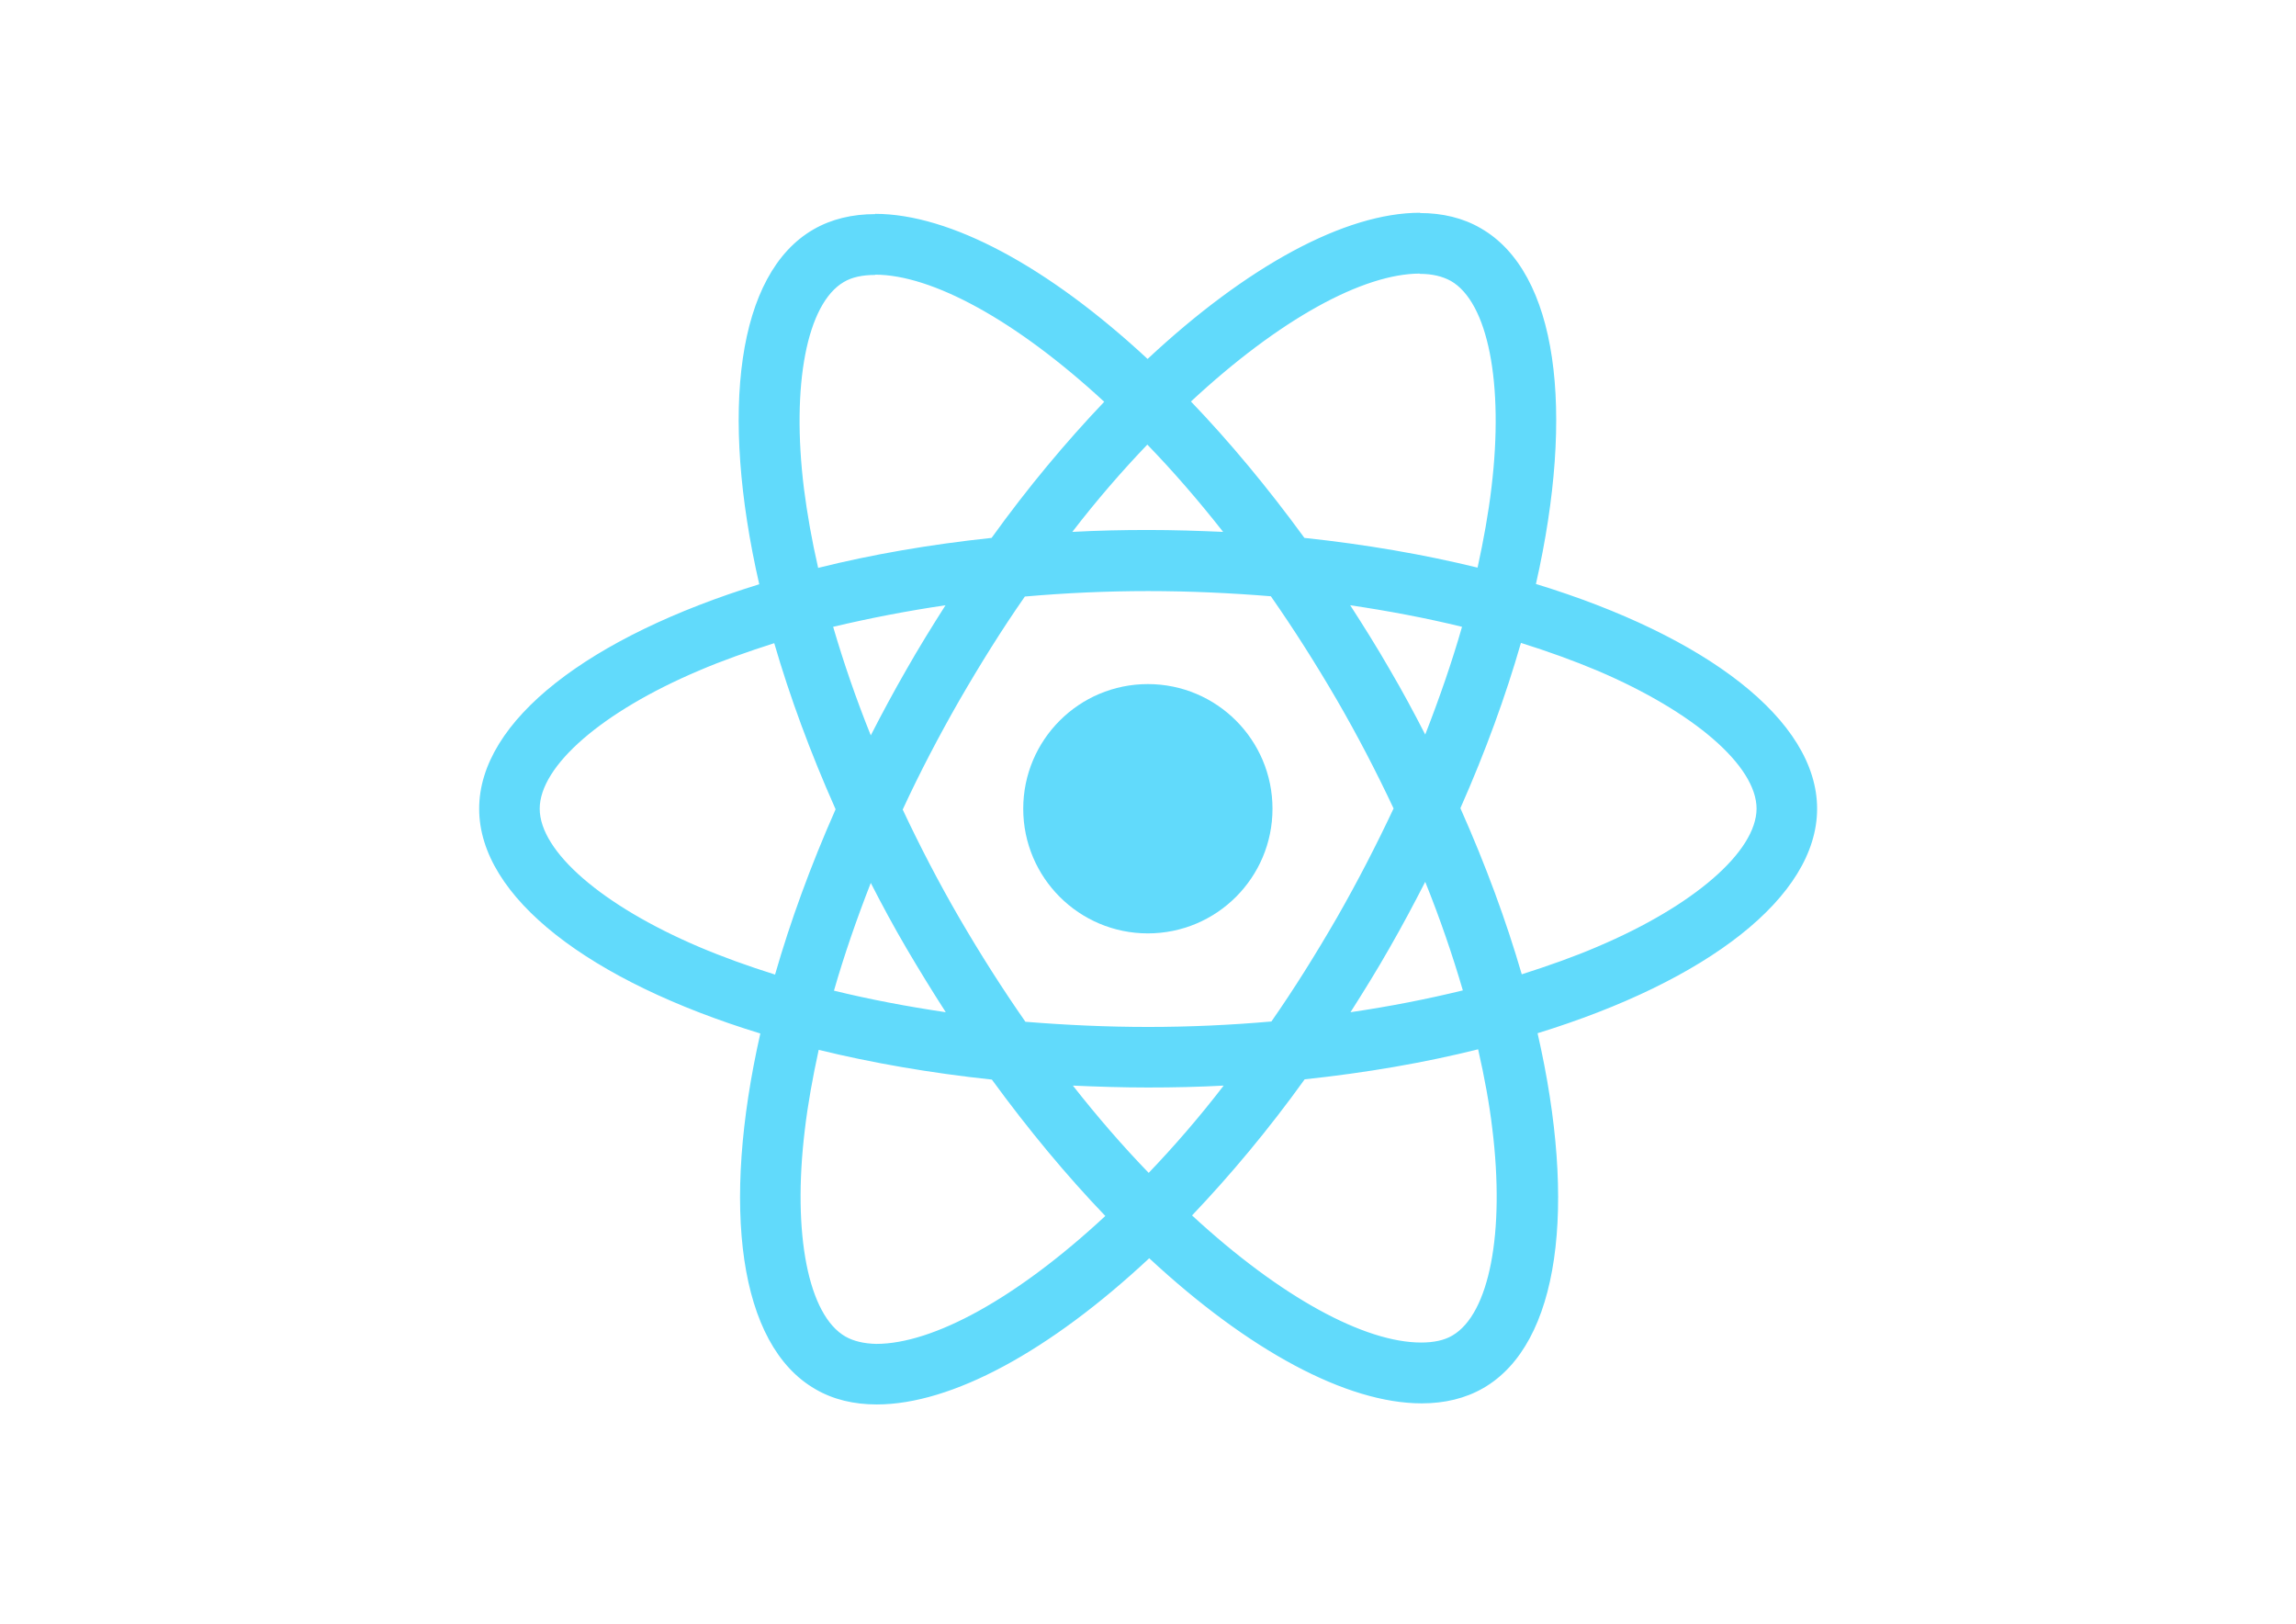
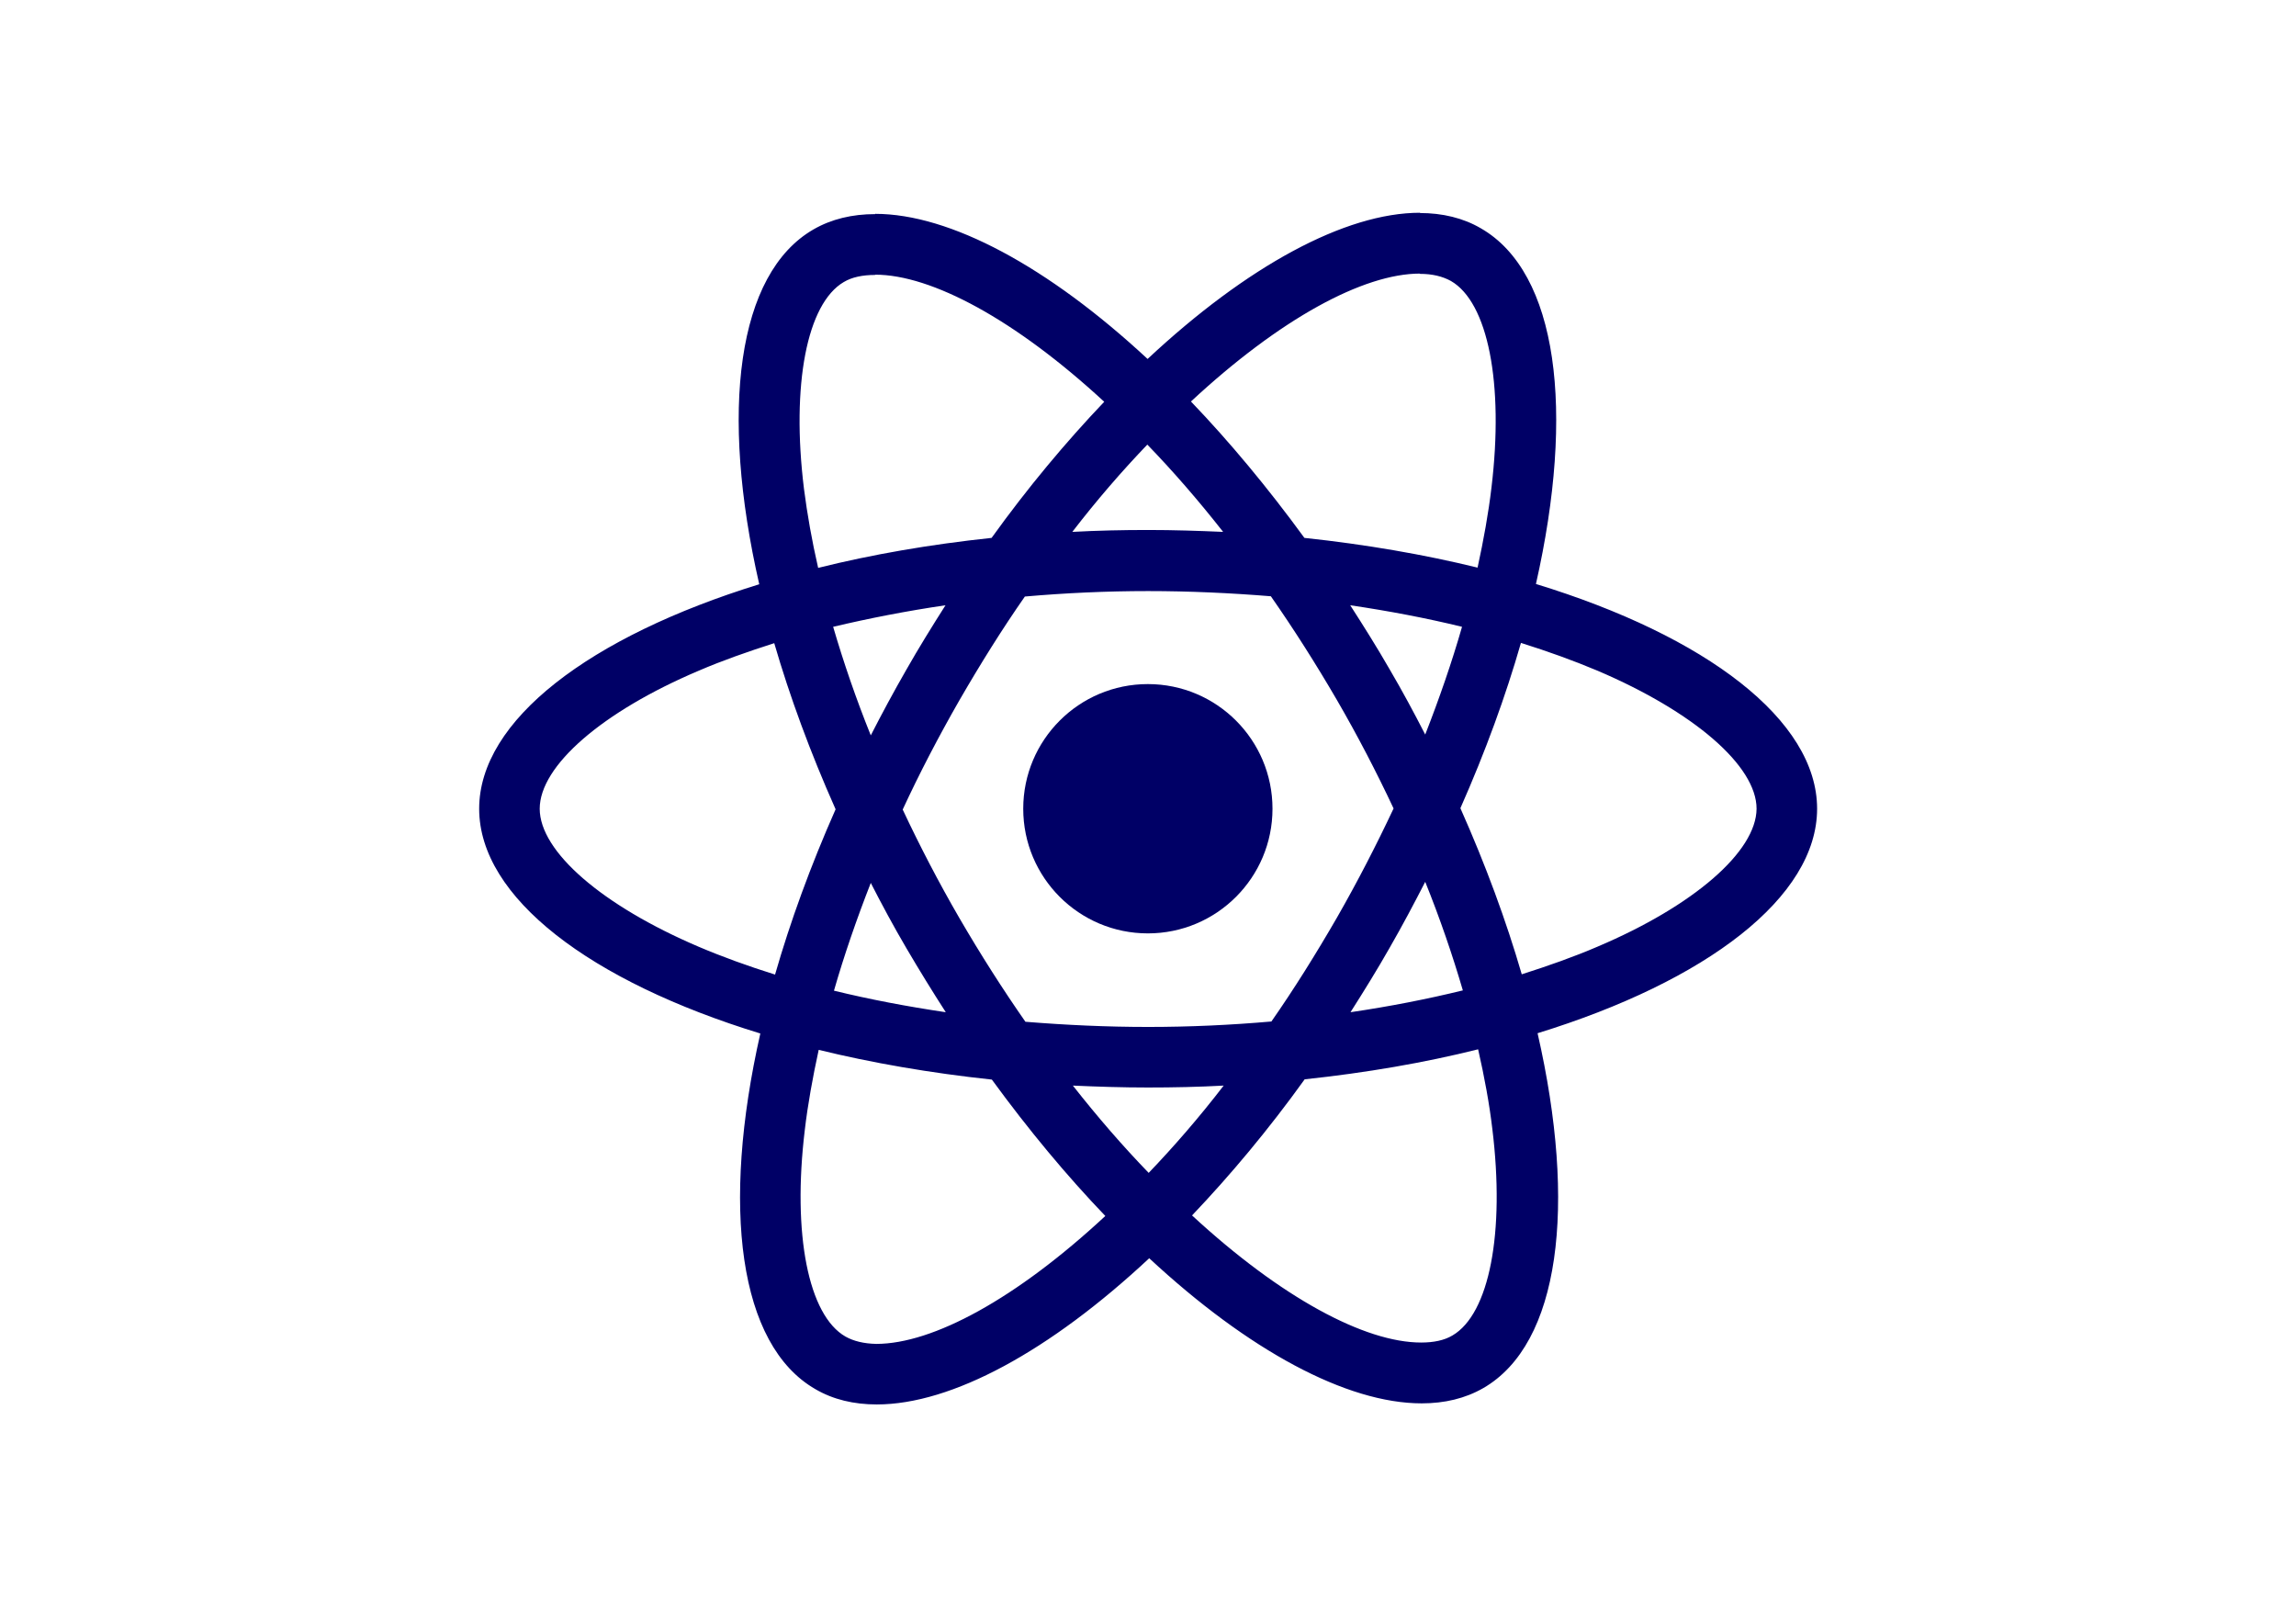
<svg xmlns="http://www.w3.org/2000/svg" viewBox="0 0 841.9 595.3">
-   <g fill="#61DAFB">
+   <g fill="#000066">
    <path d="M666.3 296.5c0-32.5-40.7-63.3-103.1-82.4 14.4-63.6 8-114.2-20.2-130.4-6.5-3.8-14.1-5.6-22.4-5.6v22.3c4.6 0 8.3.9 11.4 2.6 13.6 7.8 19.5 37.5 14.9 75.7-1.1 9.4-2.9 19.3-5.1 29.4-19.6-4.8-41-8.5-63.5-10.9-13.5-18.5-27.5-35.3-41.6-50 32.6-30.3 63.2-46.9 84-46.9V78c-27.5 0-63.5 19.6-99.9 53.6-36.4-33.8-72.4-53.2-99.9-53.2v22.3c20.7 0 51.4 16.5 84 46.6-14 14.7-28 31.4-41.3 49.9-22.6 2.4-44 6.1-63.6 11-2.3-10-4-19.7-5.2-29-4.7-38.2 1.1-67.9 14.6-75.8 3-1.8 6.9-2.6 11.5-2.6V78.5c-8.4 0-16 1.8-22.6 5.6-28.1 16.2-34.4 66.7-19.9 130.1-62.2 19.2-102.7 49.9-102.7 82.3 0 32.5 40.7 63.3 103.1 82.4-14.4 63.6-8 114.2 20.2 130.4 6.5 3.8 14.1 5.6 22.5 5.6 27.5 0 63.5-19.6 99.9-53.6 36.4 33.8 72.4 53.2 99.9 53.2 8.4 0 16-1.8 22.6-5.6 28.1-16.2 34.4-66.7 19.9-130.1 62-19.1 102.5-49.9 102.5-82.3zm-130.2-66.7c-3.7 12.9-8.3 26.2-13.5 39.5-4.1-8-8.4-16-13.1-24-4.6-8-9.5-15.8-14.4-23.4 14.2 2.1 27.9 4.7 41 7.9zm-45.8 106.5c-7.8 13.5-15.8 26.3-24.1 38.2-14.9 1.3-30 2-45.2 2-15.1 0-30.2-.7-45-1.9-8.3-11.9-16.4-24.6-24.2-38-7.6-13.1-14.5-26.4-20.8-39.8 6.2-13.4 13.2-26.8 20.7-39.9 7.8-13.5 15.8-26.3 24.1-38.2 14.9-1.3 30-2 45.2-2 15.1 0 30.2.7 45 1.9 8.3 11.9 16.4 24.6 24.2 38 7.6 13.1 14.5 26.4 20.8 39.8-6.3 13.4-13.2 26.8-20.7 39.9zm32.3-13c5.4 13.4 10 26.8 13.8 39.8-13.1 3.2-26.9 5.9-41.2 8 4.9-7.7 9.8-15.6 14.4-23.7 4.6-8 8.9-16.1 13-24.1zM421.2 430c-9.3-9.6-18.6-20.3-27.8-32 9 .4 18.2.7 27.5.7 9.4 0 18.7-.2 27.8-.7-9 11.7-18.3 22.4-27.5 32zm-74.4-58.9c-14.2-2.1-27.9-4.7-41-7.9 3.7-12.9 8.3-26.2 13.5-39.5 4.1 8 8.4 16 13.1 24 4.7 8 9.5 15.8 14.4 23.4zM420.7 163c9.3 9.6 18.6 20.3 27.8 32-9-.4-18.2-.7-27.5-.7-9.4 0-18.7.2-27.8.7 9-11.7 18.3-22.4 27.5-32zm-74 58.9c-4.9 7.7-9.8 15.6-14.4 23.7-4.6 8-8.9 16-13 24-5.4-13.4-10-26.8-13.8-39.8 13.1-3.1 26.9-5.8 41.2-7.9zm-90.5 125.2c-35.4-15.1-58.3-34.9-58.3-50.6 0-15.7 22.9-35.6 58.3-50.6 8.6-3.7 18-7 27.7-10.1 5.7 19.6 13.2 40 22.5 60.9-9.2 20.8-16.6 41.1-22.2 60.6-9.9-3.1-19.3-6.5-28-10.2zM310 490c-13.6-7.8-19.5-37.5-14.9-75.7 1.1-9.4 2.9-19.3 5.1-29.4 19.6 4.8 41 8.5 63.5 10.9 13.5 18.5 27.5 35.3 41.6 50-32.6 30.3-63.2 46.9-84 46.9-4.5-.1-8.3-1-11.3-2.7zm237.2-76.2c4.7 38.2-1.1 67.9-14.6 75.8-3 1.8-6.9 2.6-11.5 2.6-20.7 0-51.4-16.5-84-46.6 14-14.7 28-31.4 41.3-49.9 22.6-2.4 44-6.1 63.6-11 2.3 10.1 4.1 19.8 5.2 29.1zm38.5-66.7c-8.6 3.7-18 7-27.7 10.1-5.7-19.6-13.2-40-22.5-60.9 9.2-20.8 16.6-41.1 22.2-60.6 9.9 3.1 19.3 6.5 28.1 10.2 35.4 15.1 58.3 34.9 58.3 50.6-.1 15.7-23 35.6-58.4 50.6zM320.8 78.4z" />
    <circle cx="420.9" cy="296.5" r="45.7" />
    <path d="M520.5 78.1z" />
  </g>
</svg>
